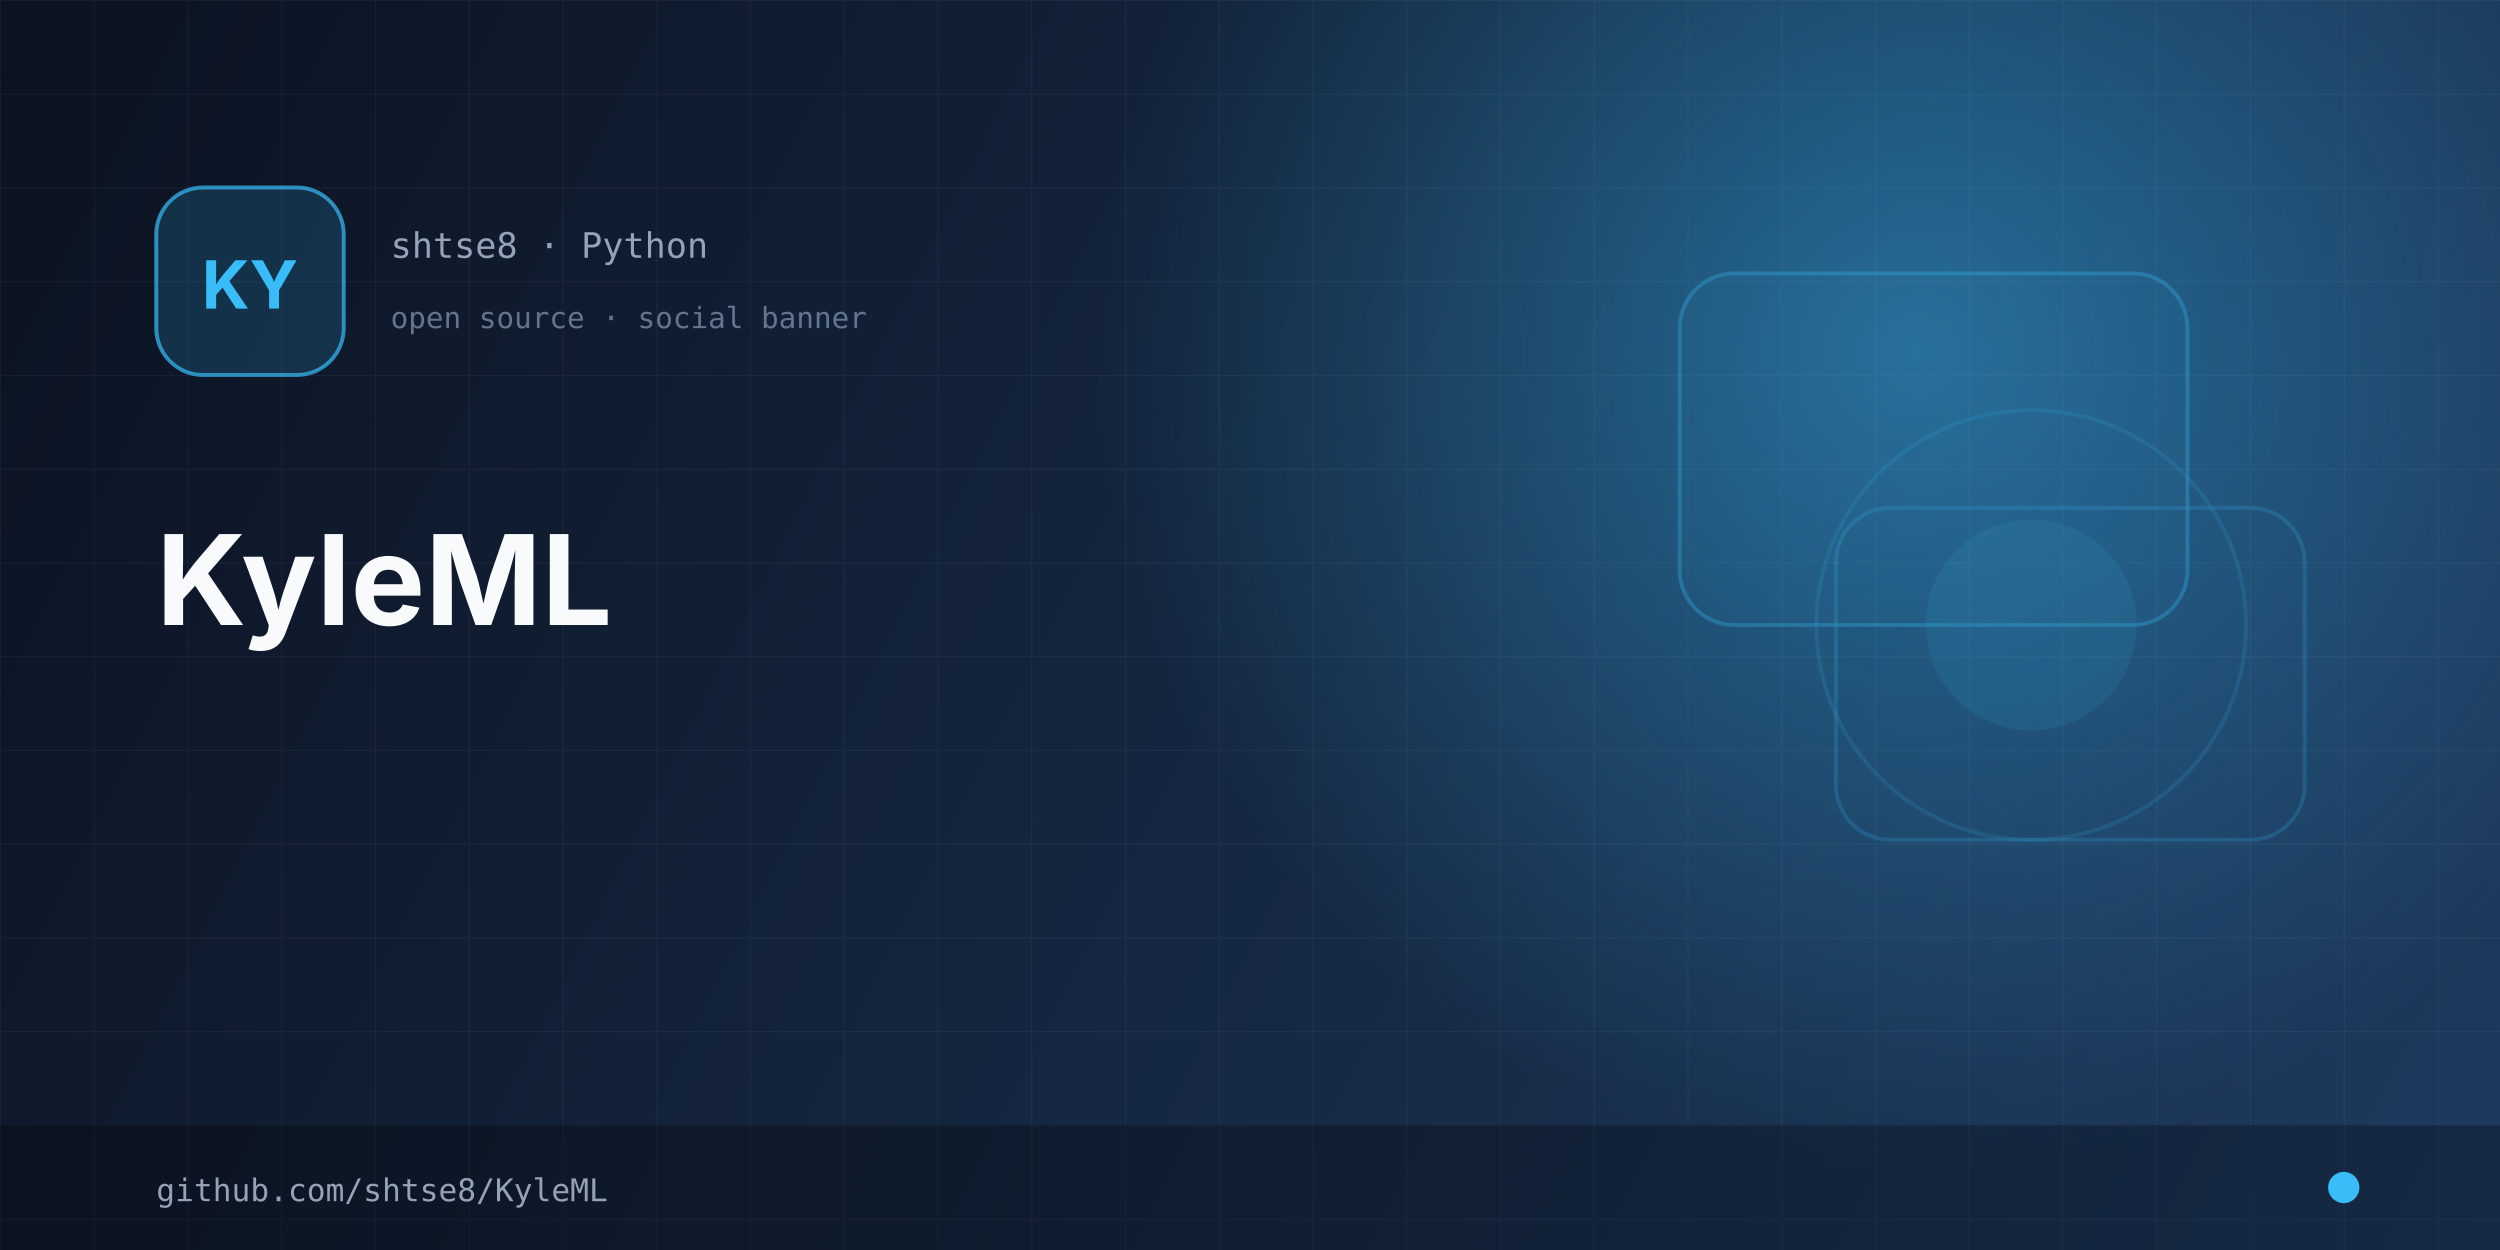
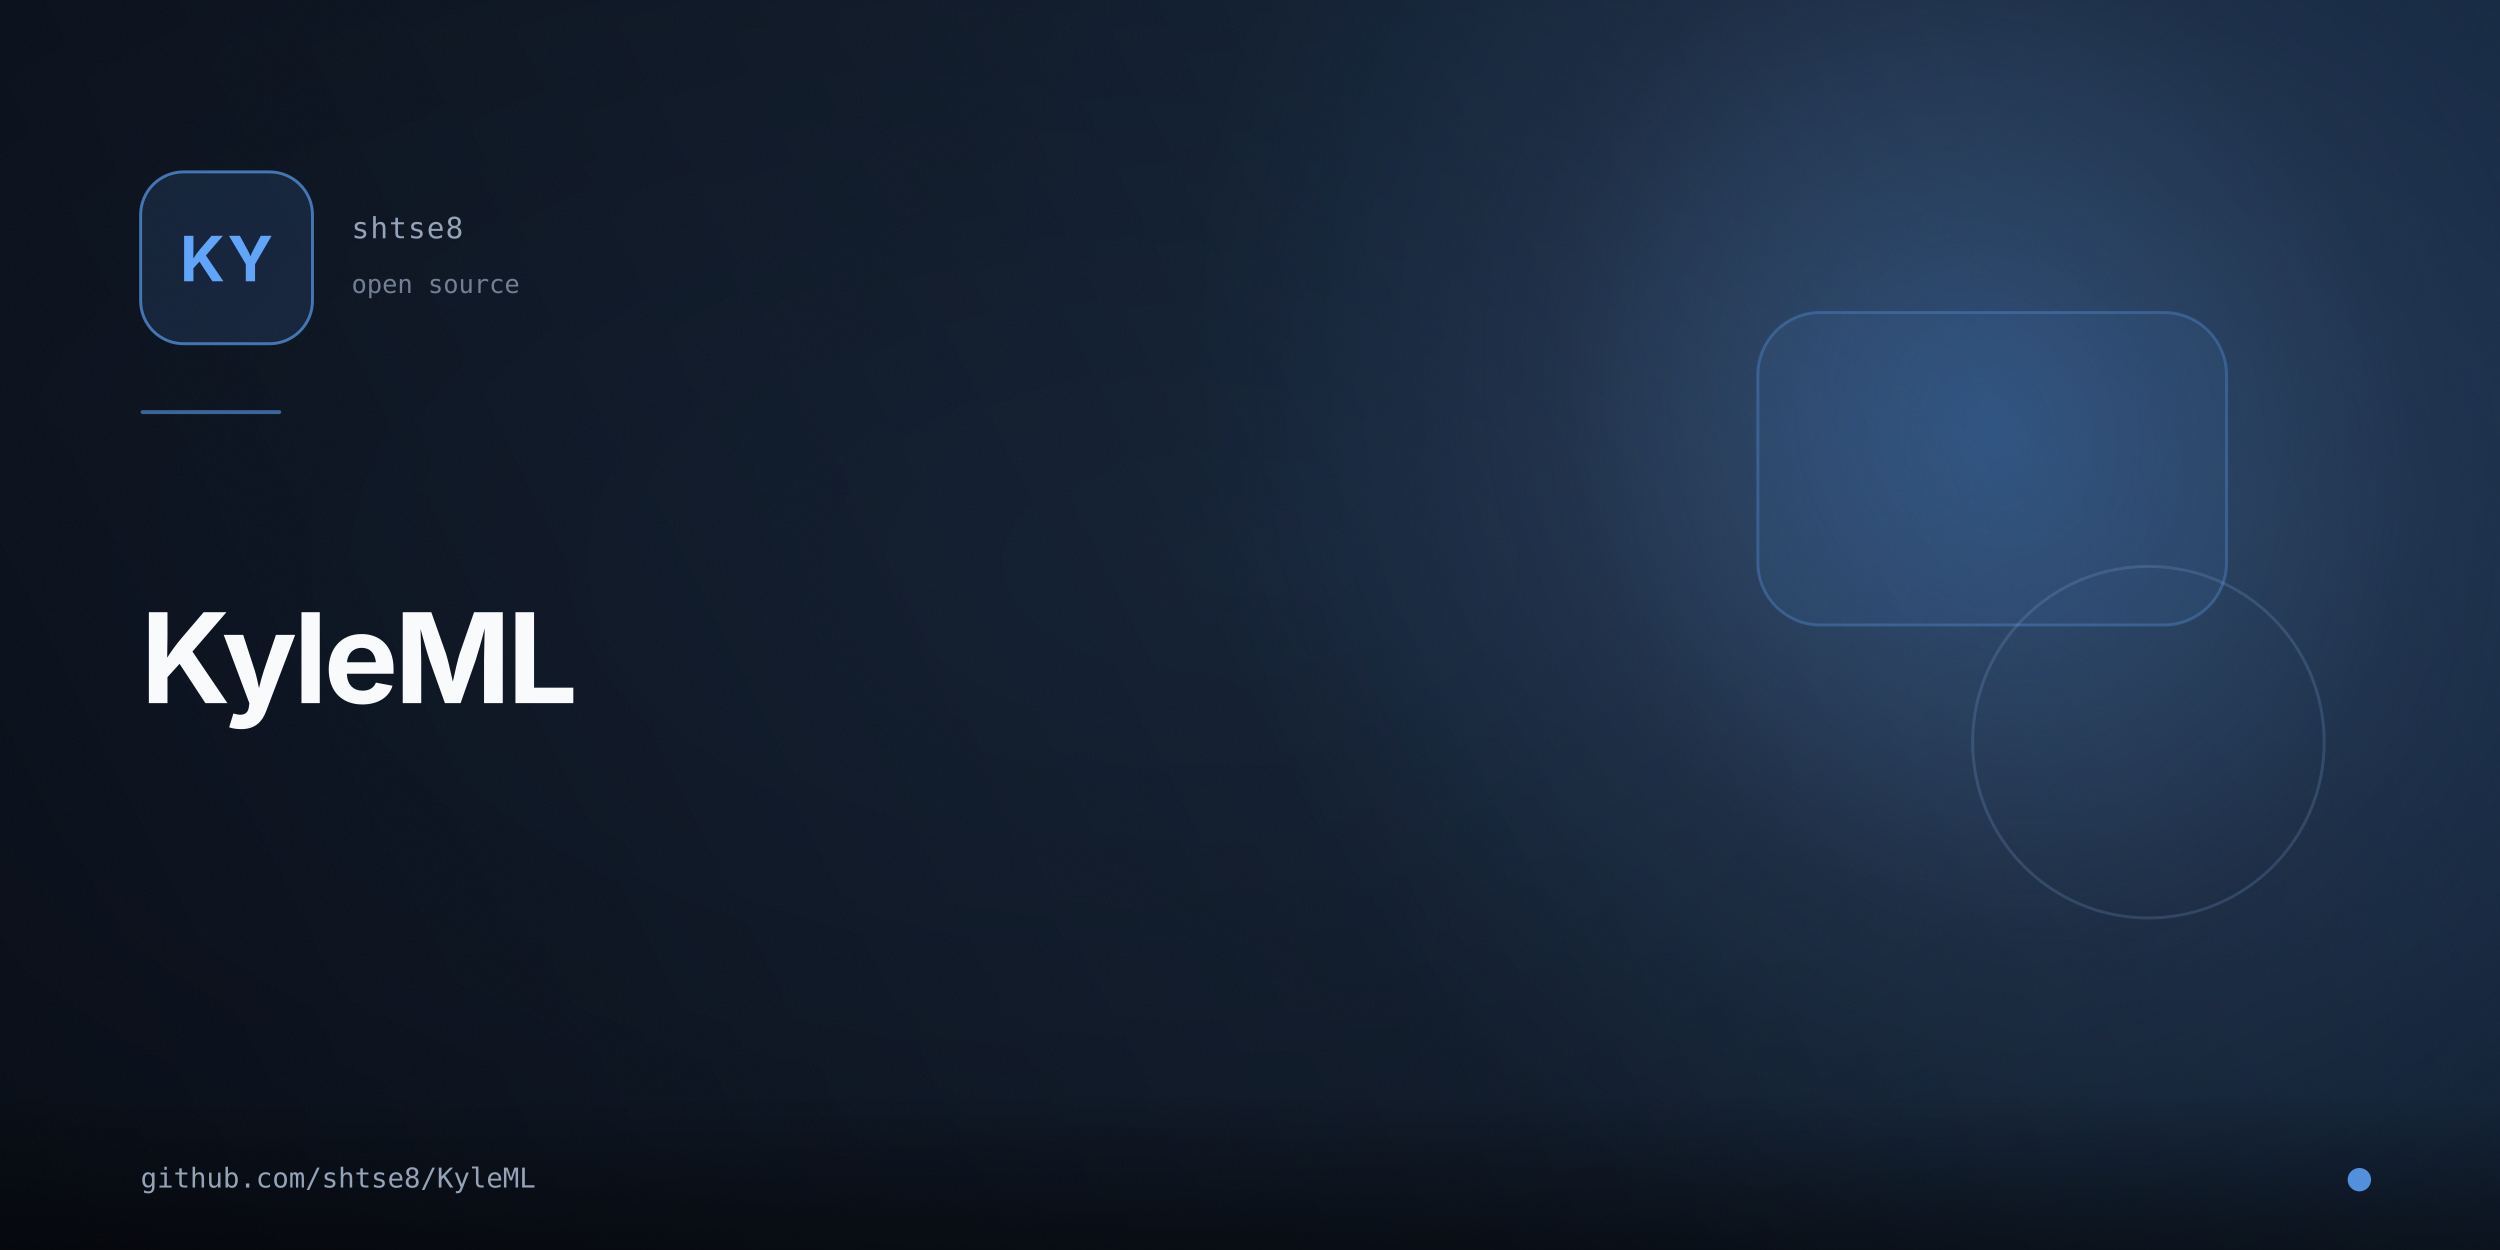
<svg xmlns="http://www.w3.org/2000/svg" width="1280" height="640" viewBox="0 0 1280 640" fill="none">
  <defs>
-     <linearGradient id="bg" x1="0" y1="0" x2="1280" y2="640" gradientUnits="userSpaceOnUse">
-       <stop offset="0%" stop-color="#0B1220" />
-       <stop offset="100%" stop-color="#1E3A5F" />
+     <linearGradient id="bg" x1="0" y1="640" x2="1280" y2="0" gradientUnits="userSpaceOnUse">
+       <stop offset="0%" stop-color="#0b1220" />
+       <stop offset="48%" stop-color="#132033" />
+       <stop offset="100%" stop-color="#1e3a5f" />
    </linearGradient>
-     <radialGradient id="glow" cx="0" cy="0" r="1" gradientUnits="userSpaceOnUse" gradientTransform="translate(980 180) rotate(90) scale(420 420)">
-       <stop offset="0%" stop-color="#38BDF8" stop-opacity="0.45" />
-       <stop offset="100%" stop-color="#38BDF8" stop-opacity="0" />
+     <radialGradient id="glow" cx="0" cy="0" r="1" gradientUnits="userSpaceOnUse" gradientTransform="translate(1020 220) rotate(70) scale(480 400)">
+       <stop offset="0%" stop-color="#60a5fa" stop-opacity="0.38" />
+       <stop offset="55%" stop-color="#93c5fd" stop-opacity="0.08" />
+       <stop offset="100%" stop-color="#60a5fa" stop-opacity="0" />
    </radialGradient>
-     <pattern id="grid" width="48" height="48" patternUnits="userSpaceOnUse">
-       <path d="M 48 0 L 0 0 0 48" fill="none" stroke="#ffffff" stroke-opacity="0.045" stroke-width="1" />
-     </pattern>
+     <radialGradient id="vignette" cx="50%" cy="45%" r="70%">
+       <stop offset="0%" stop-color="#000000" stop-opacity="0" />
+       <stop offset="100%" stop-color="#000000" stop-opacity="0.35" />
+     </radialGradient>
+     <linearGradient id="floor" x1="0" y1="0" x2="0" y2="1">
+       <stop offset="0%" stop-color="#000000" stop-opacity="0" />
+       <stop offset="100%" stop-color="#000000" stop-opacity="0.45" />
+     </linearGradient>
+     <filter id="grain" x="0" y="0" width="100%" height="100%">
+       <feTurbulence type="fractalNoise" baseFrequency="0.85" numOctaves="2" stitchTiles="stitch" result="n" />
+       <feColorMatrix type="matrix" values="0 0 0 0 1  0 0 0 0 1  0 0 0 0 1  0 0 0 0.04 0" in="n" />
+     </filter>
  </defs>
  <rect width="1280" height="640" fill="url(#bg)" />
-   <rect width="1280" height="640" fill="url(#grid)" />
  <rect width="1280" height="640" fill="url(#glow)" />
-   <g opacity="0.55">
-     <rect x="860" y="140" width="260" height="180" rx="28" stroke="#38BDF8" stroke-opacity="0.55" stroke-width="2" fill="#38BDF8" fill-opacity="0.06" />
-     <rect x="940" y="260" width="240" height="170" rx="28" stroke="#38BDF8" stroke-opacity="0.35" stroke-width="2" fill="none" />
-     <circle cx="1040" cy="320" r="110" stroke="#38BDF8" stroke-opacity="0.25" stroke-width="2" fill="none" />
-     <circle cx="1040" cy="320" r="54" fill="#38BDF8" fill-opacity="0.18" />
+   <rect width="1280" height="640" fill="url(#vignette)" />
+   <rect width="1280" height="640" filter="url(#grain)" opacity="0.55" />
+   <g opacity="0.85">
+     <rect x="900" y="160" width="240" height="160" rx="32" fill="#60a5fa" fill-opacity="0.08" stroke="#60a5fa" stroke-opacity="0.35" stroke-width="1.5" />
+     <circle cx="1100" cy="380" r="90" fill="none" stroke="#93c5fd" stroke-opacity="0.2" stroke-width="1.5" />
  </g>
-   <rect x="80" y="96" width="96" height="96" rx="24" fill="#38BDF8" fill-opacity="0.16" stroke="#38BDF8" stroke-opacity="0.7" stroke-width="2" />
-   <text x="128" y="158" text-anchor="middle" fill="#38BDF8" font-family="ui-sans-serif, system-ui, -apple-system, Segoe UI, sans-serif" font-size="34" font-weight="700">KY</text>
-   <text x="200" y="132" fill="#94A3B8" font-family="ui-monospace, SFMono-Regular, Menlo, monospace" font-size="18">shtse8  ·  Python</text>
-   <text x="200" y="168" fill="#64748B" font-family="ui-monospace, SFMono-Regular, Menlo, monospace" font-size="15">open source · social banner</text>
-   <text x="80" y="320" fill="#F8FAFC" font-family="ui-sans-serif, system-ui, -apple-system, Segoe UI, sans-serif" font-size="64" font-weight="700">KyleML</text>
-   <text x="80" y="380" fill="#CBD5E1" font-family="ui-sans-serif, system-ui, sans-serif" font-size="26" />
-   <rect x="0" y="576" width="1280" height="64" fill="#000000" fill-opacity="0.28" />
-   <text x="80" y="615" fill="#94A3B8" font-family="ui-monospace, SFMono-Regular, Menlo, monospace" font-size="16">github.com/shtse8/KyleML</text>
-   <circle cx="1200" cy="608" r="8" fill="#38BDF8" />
+   <rect x="72" y="88" width="88" height="88" rx="22" fill="#60a5fa" fill-opacity="0.12" stroke="#60a5fa" stroke-opacity="0.65" stroke-width="1.5" />
+   <text x="116" y="144" text-anchor="middle" fill="#60a5fa" font-family="ui-sans-serif, system-ui, -apple-system, Segoe UI, sans-serif" font-size="32" font-weight="700" letter-spacing="0.04em">KY</text>
+   <text x="180" y="122" fill="#94a3b8" font-family="ui-monospace, SFMono-Regular, Menlo, monospace" font-size="15" letter-spacing="0.04em">shtse8</text>
+   <text x="180" y="150" fill="#94a3b8" fill-opacity="0.75" font-family="ui-monospace, SFMono-Regular, Menlo, monospace" font-size="13">open source</text>
+   <rect x="72" y="210" width="72" height="2" rx="1" fill="#60a5fa" fill-opacity="0.55" />
+   <text x="72" y="360" fill="#f8fafc" font-family="ui-sans-serif, system-ui, -apple-system, Segoe UI, sans-serif" font-size="64" font-weight="700" letter-spacing="-0.03em">KyleML</text>
+   <rect x="0" y="560" width="1280" height="80" fill="url(#floor)" />
+   <text x="72" y="608" fill="#94a3b8" font-family="ui-monospace, SFMono-Regular, Menlo, monospace" font-size="14">github.com/shtse8/KyleML</text>
+   <circle cx="1208" cy="604" r="6" fill="#60a5fa" fill-opacity="0.85" />
</svg>
